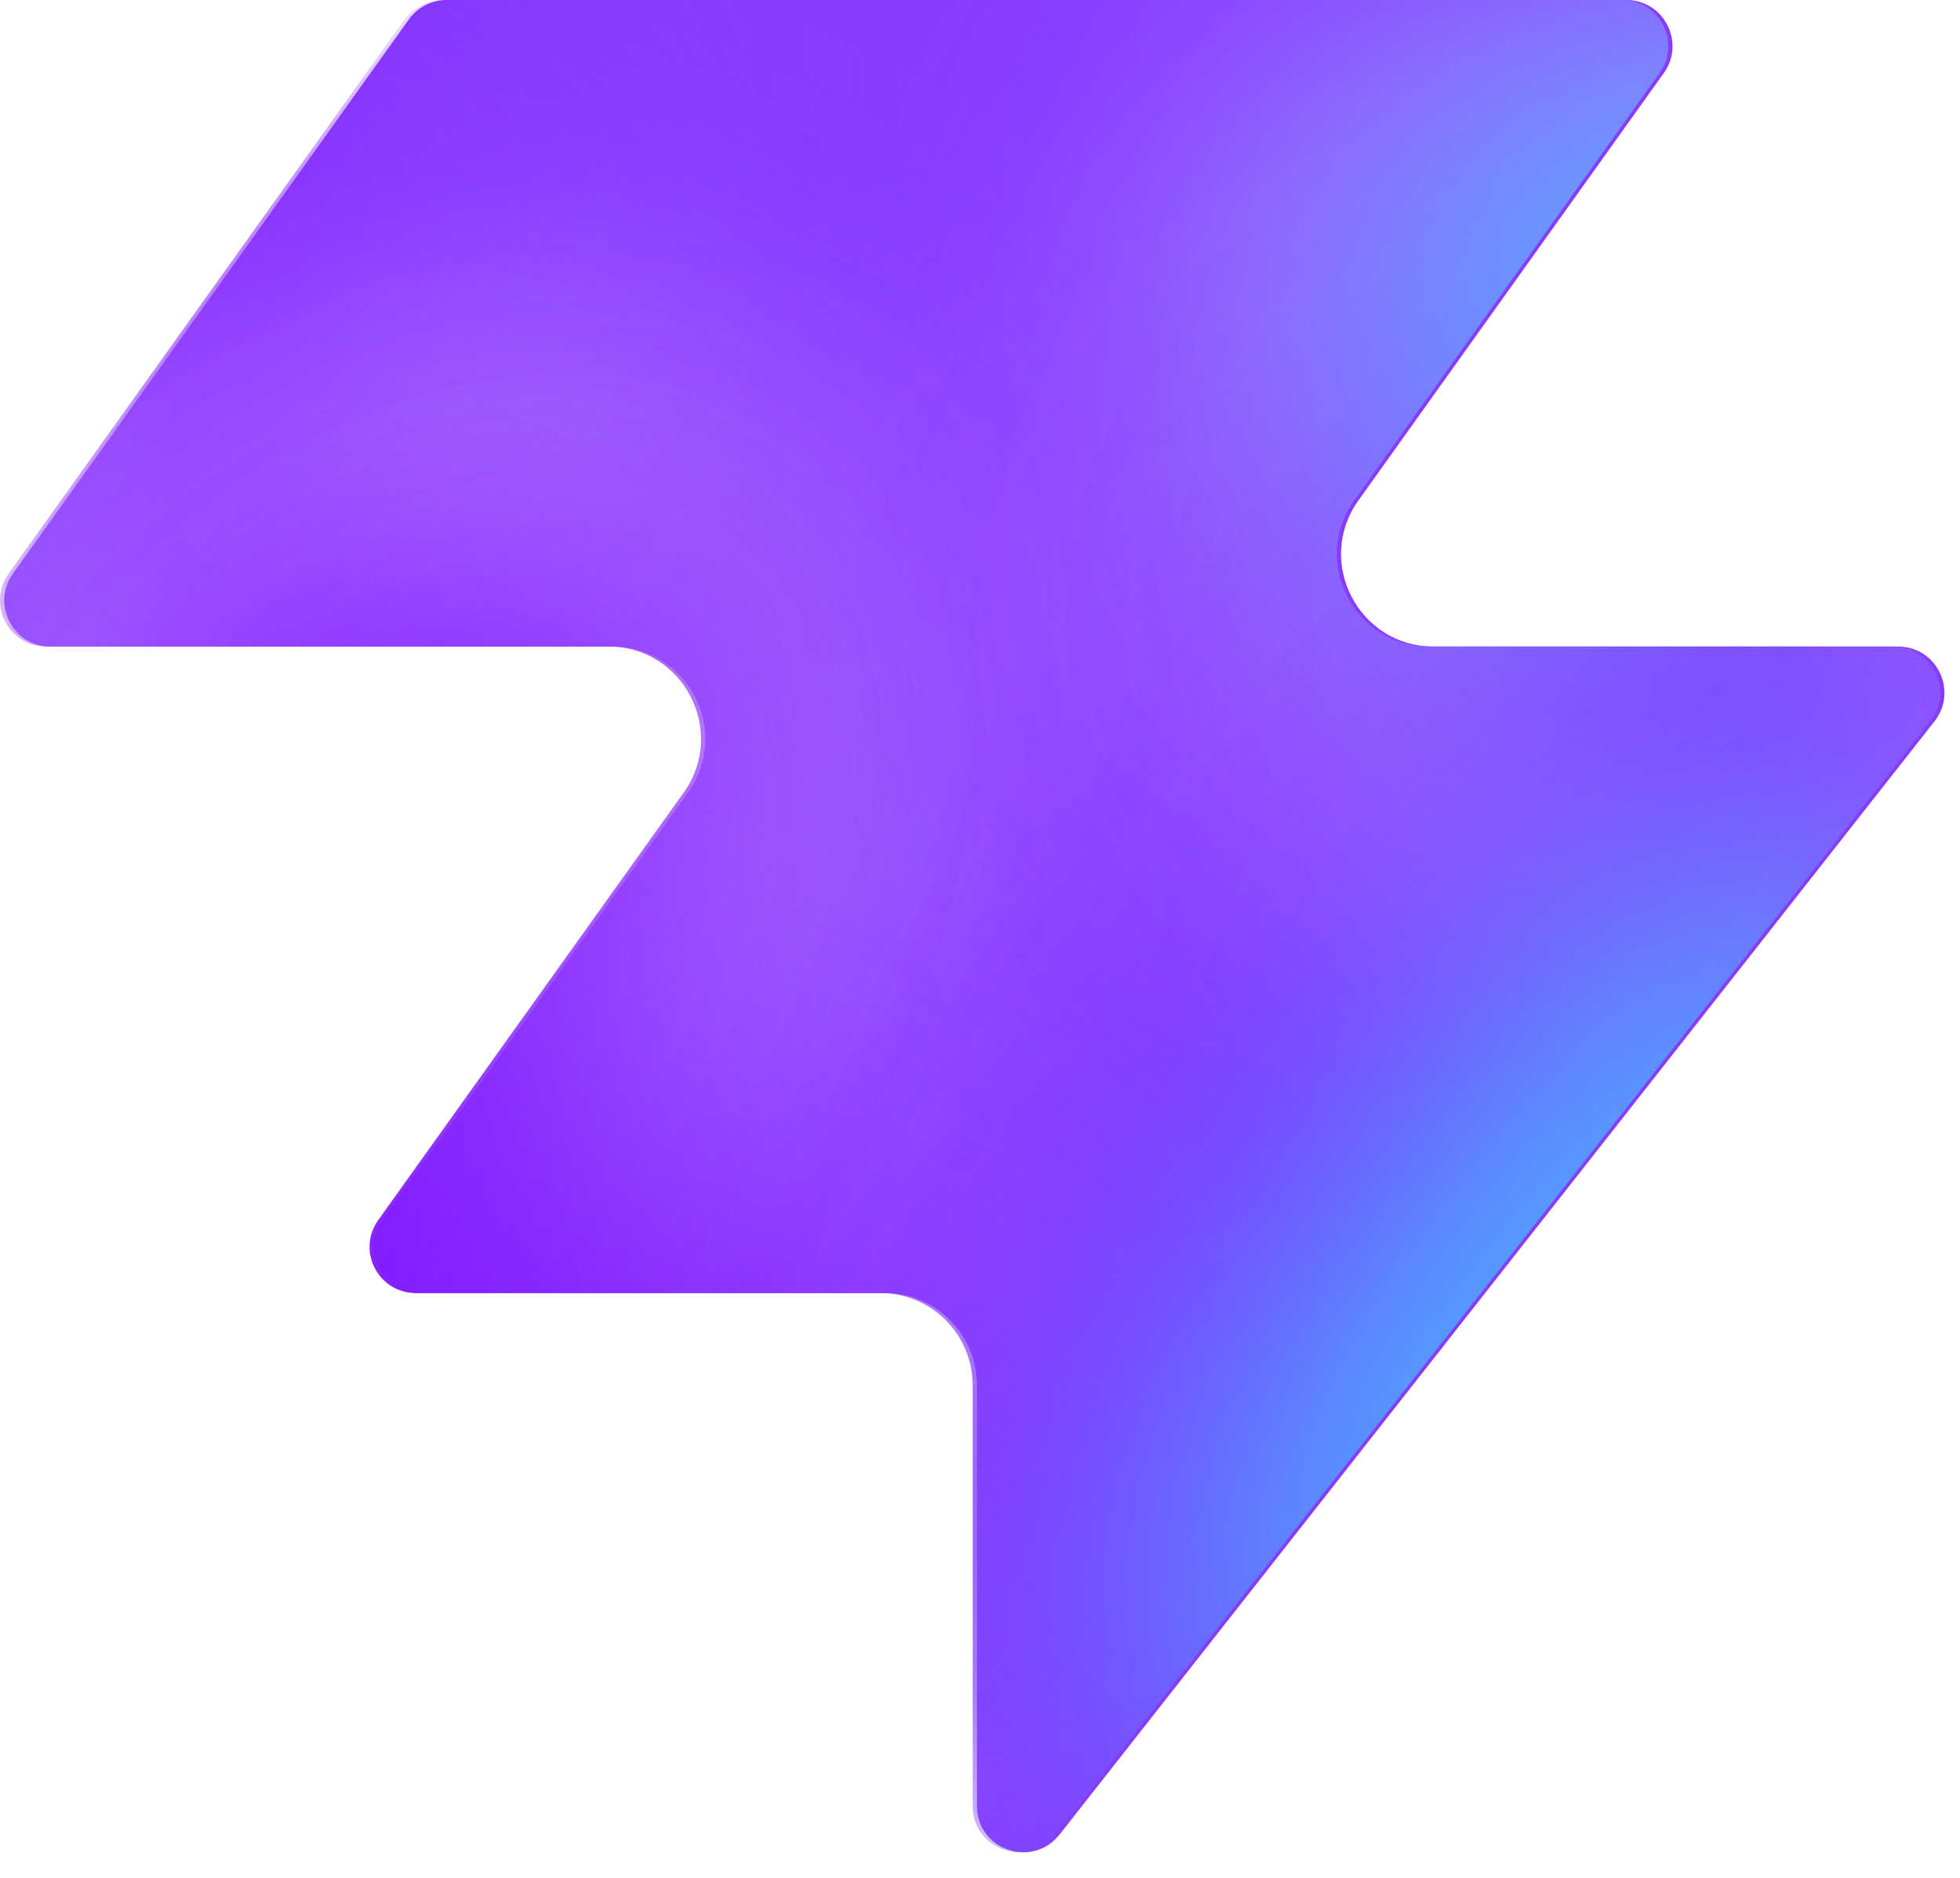
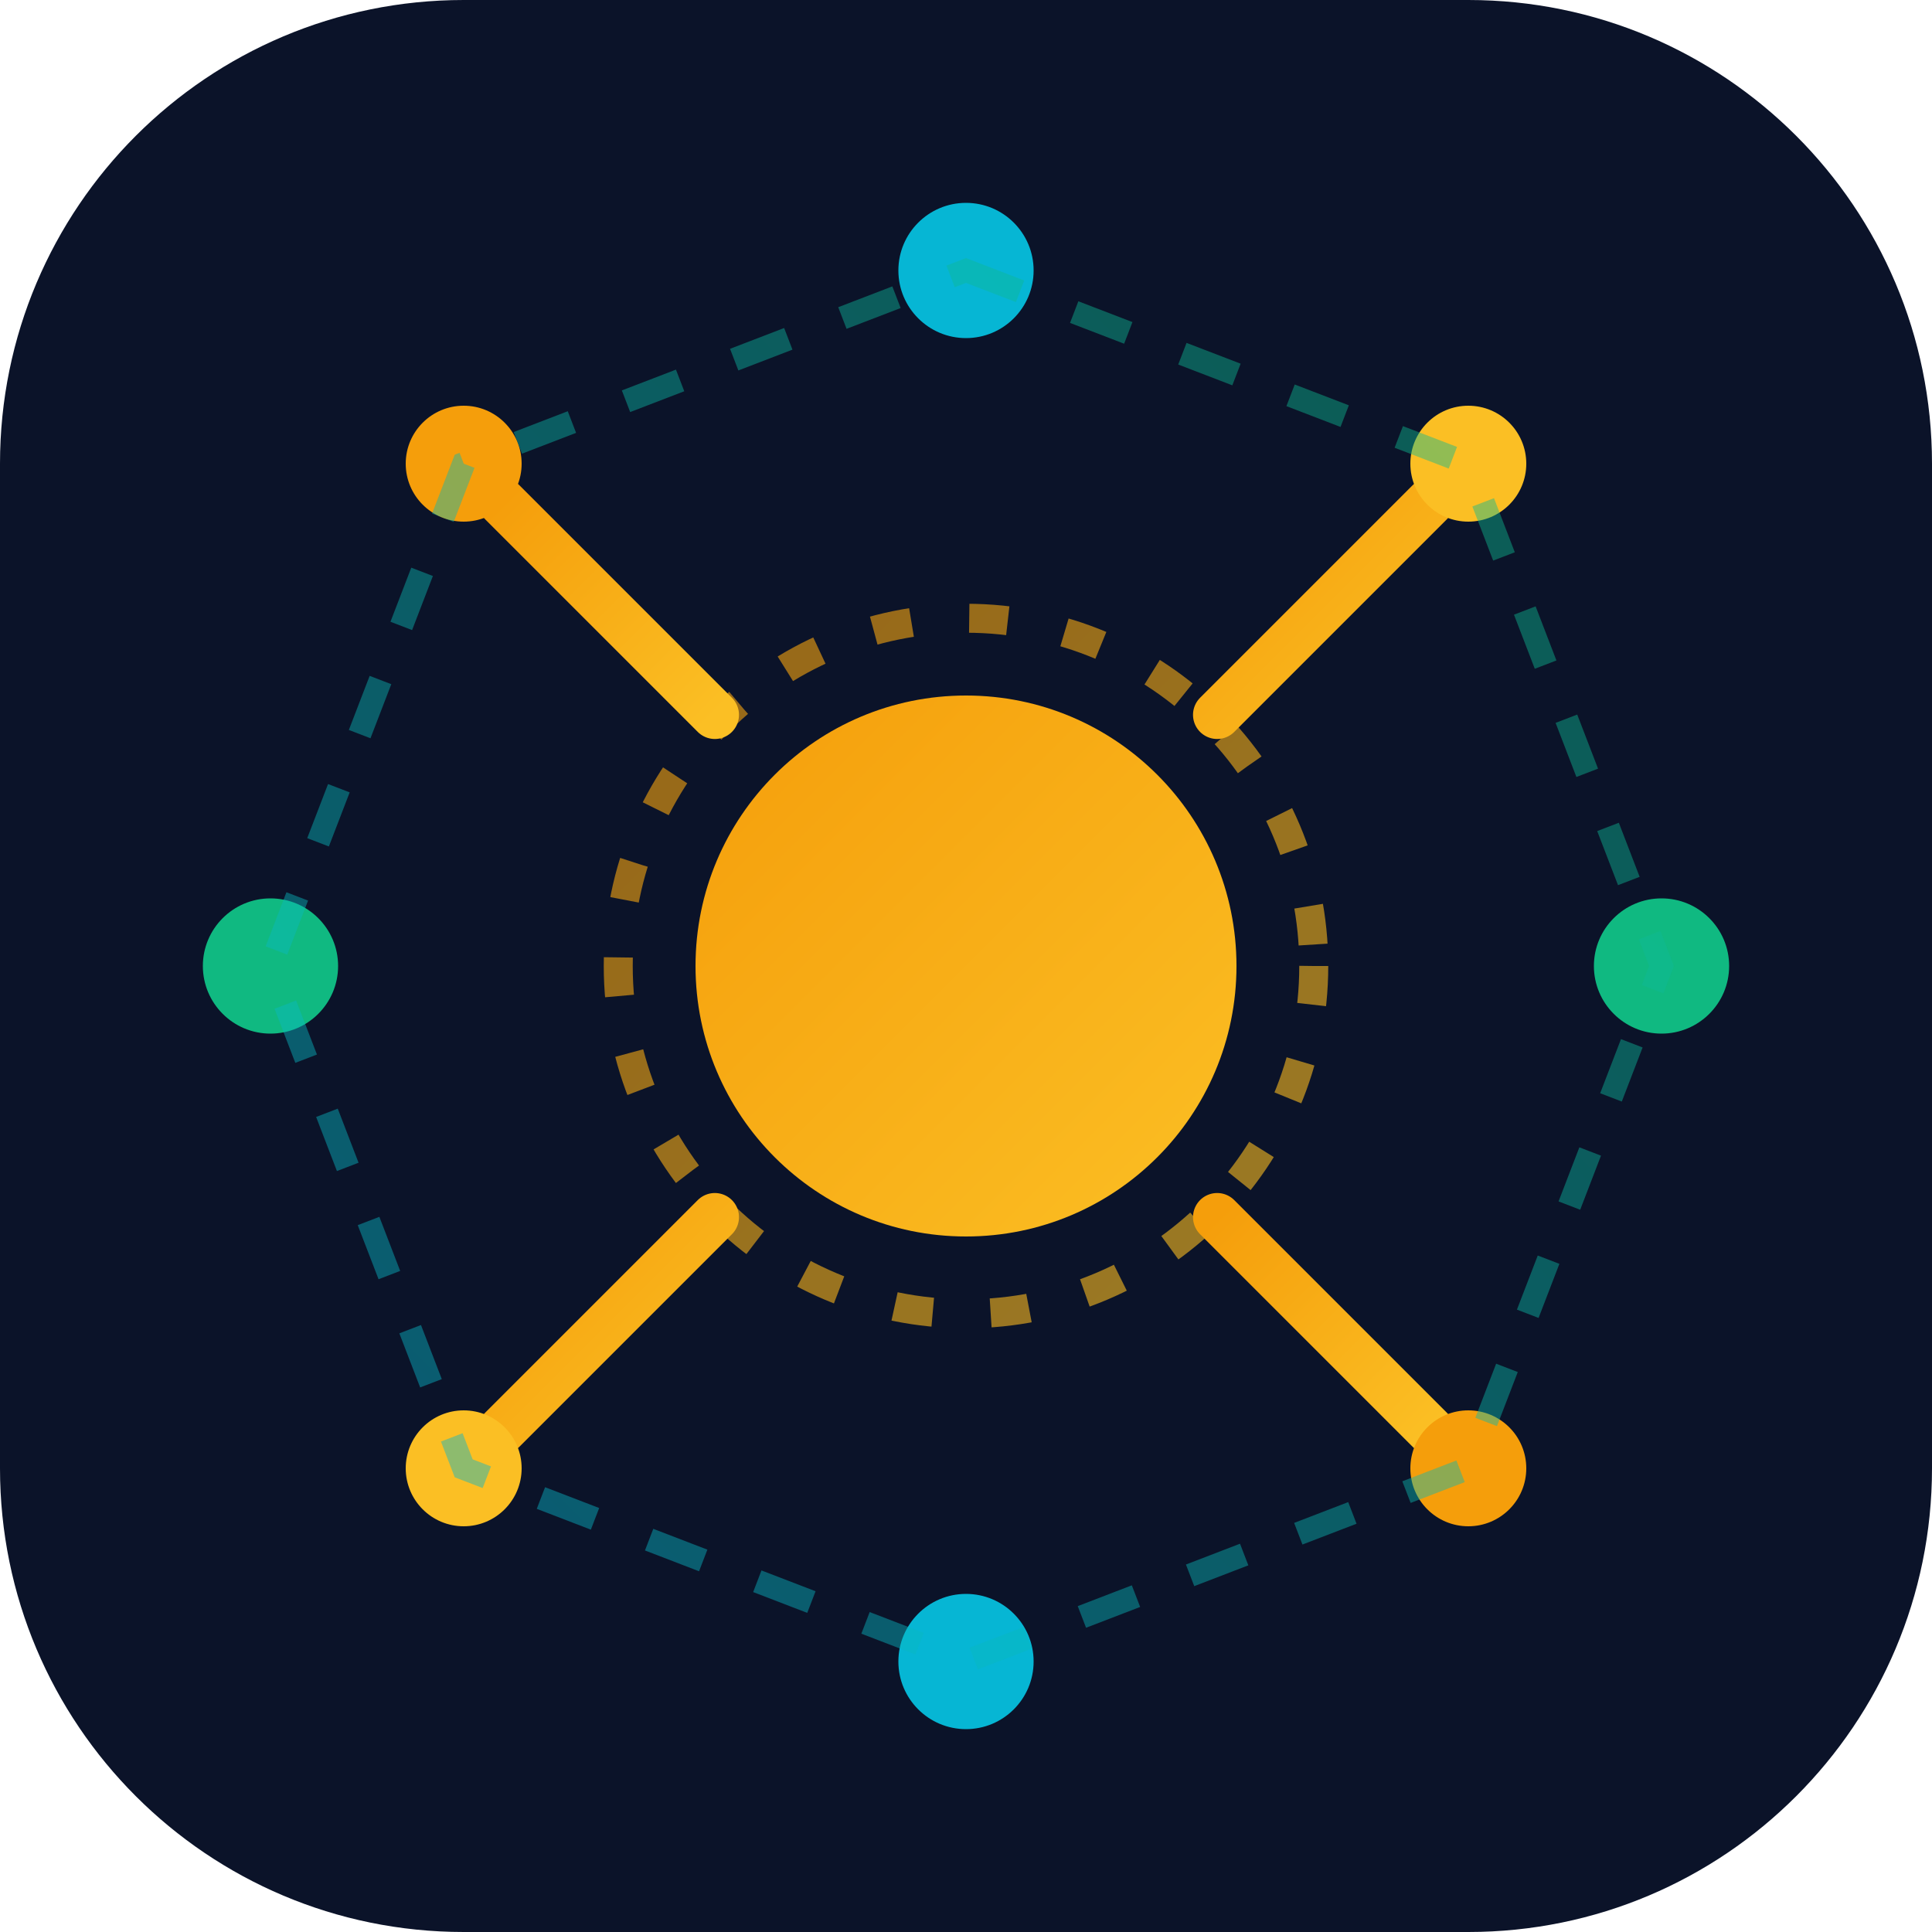
- <svg xmlns="http://www.w3.org/2000/svg" width="48" height="46" fill="none" viewBox="0 0 48 46">
-   <path fill="#863bff" d="M25.946 44.938c-.664.845-2.021.375-2.021-.698V33.937a2.26 2.26 0 0 0-2.262-2.262H10.287c-.92 0-1.456-1.04-.92-1.788l7.48-10.471c1.07-1.497 0-3.578-1.842-3.578H1.237c-.92 0-1.456-1.04-.92-1.788L10.013.474c.214-.297.556-.474.92-.474h28.894c.92 0 1.456 1.04.92 1.788l-7.48 10.471c-1.07 1.498 0 3.579 1.842 3.579h11.377c.943 0 1.473 1.088.89 1.83L25.947 44.94z" style="fill:#863bff;fill:color(display-p3 .525 .23 1);fill-opacity:1" />
-   <mask id="a" width="48" height="46" x="0" y="0" maskUnits="userSpaceOnUse" style="mask-type:alpha">
-     <path fill="#000" d="M25.842 44.938c-.664.844-2.021.375-2.021-.698V33.937a2.26 2.26 0 0 0-2.262-2.262H10.183c-.92 0-1.456-1.04-.92-1.788l7.48-10.471c1.07-1.498 0-3.579-1.842-3.579H1.133c-.92 0-1.456-1.04-.92-1.787L9.91.473c.214-.297.556-.474.92-.474h28.894c.92 0 1.456 1.04.92 1.788l-7.48 10.471c-1.07 1.498 0 3.578 1.842 3.578h11.377c.943 0 1.473 1.088.89 1.832L25.843 44.94z" style="fill:#000;fill-opacity:1" />
-   </mask>
-   <g mask="url(#a)">
-     <g filter="url(#b)">
-       <ellipse cx="5.508" cy="14.704" fill="#ede6ff" rx="5.508" ry="14.704" style="fill:#ede6ff;fill:color(display-p3 .927 .903 1);fill-opacity:1" transform="matrix(.00324 1 1 -.00324 -4.47 31.516)" />
-     </g>
-     <g filter="url(#c)">
-       <ellipse cx="10.399" cy="29.851" fill="#ede6ff" rx="10.399" ry="29.851" style="fill:#ede6ff;fill:color(display-p3 .927 .903 1);fill-opacity:1" transform="matrix(.00324 1 1 -.00324 -39.328 7.883)" />
-     </g>
-     <g filter="url(#d)">
-       <ellipse cx="5.508" cy="30.487" fill="#7e14ff" rx="5.508" ry="30.487" style="fill:#7e14ff;fill:color(display-p3 .492 .077 1);fill-opacity:1" transform="rotate(89.814 -25.913 -14.639)scale(1 -1)" />
-     </g>
-     <g filter="url(#e)">
-       <ellipse cx="5.508" cy="30.599" fill="#7e14ff" rx="5.508" ry="30.599" style="fill:#7e14ff;fill:color(display-p3 .492 .077 1);fill-opacity:1" transform="rotate(89.814 -32.644 -3.334)scale(1 -1)" />
-     </g>
-     <g filter="url(#f)">
-       <ellipse cx="5.508" cy="30.599" fill="#7e14ff" rx="5.508" ry="30.599" style="fill:#7e14ff;fill:color(display-p3 .492 .077 1);fill-opacity:1" transform="matrix(.00324 1 1 -.00324 -34.34 30.47)" />
-     </g>
-     <g filter="url(#g)">
-       <ellipse cx="14.072" cy="22.078" fill="#ede6ff" rx="14.072" ry="22.078" style="fill:#ede6ff;fill:color(display-p3 .927 .903 1);fill-opacity:1" transform="rotate(93.35 24.506 48.493)scale(-1 1)" />
-     </g>
-     <g filter="url(#h)">
-       <ellipse cx="3.47" cy="21.501" fill="#7e14ff" rx="3.47" ry="21.501" style="fill:#7e14ff;fill:color(display-p3 .492 .077 1);fill-opacity:1" transform="rotate(89.009 28.708 47.59)scale(-1 1)" />
-     </g>
-     <g filter="url(#i)">
-       <ellipse cx="3.47" cy="21.501" fill="#7e14ff" rx="3.47" ry="21.501" style="fill:#7e14ff;fill:color(display-p3 .492 .077 1);fill-opacity:1" transform="rotate(89.009 28.708 47.59)scale(-1 1)" />
-     </g>
-     <g filter="url(#j)">
-       <ellipse cx=".387" cy="8.972" fill="#7e14ff" rx="4.407" ry="29.108" style="fill:#7e14ff;fill:color(display-p3 .492 .077 1);fill-opacity:1" transform="rotate(39.51 .387 8.972)" />
-     </g>
-     <g filter="url(#k)">
-       <ellipse cx="47.523" cy="-6.092" fill="#7e14ff" rx="4.407" ry="29.108" style="fill:#7e14ff;fill:color(display-p3 .492 .077 1);fill-opacity:1" transform="rotate(37.892 47.523 -6.092)" />
-     </g>
-     <g filter="url(#l)">
-       <ellipse cx="41.412" cy="6.333" fill="#47bfff" rx="5.971" ry="9.665" style="fill:#47bfff;fill:color(display-p3 .28 .748 1);fill-opacity:1" transform="rotate(37.892 41.412 6.333)" />
-     </g>
-     <g filter="url(#m)">
-       <ellipse cx="-1.879" cy="38.332" fill="#7e14ff" rx="4.407" ry="29.108" style="fill:#7e14ff;fill:color(display-p3 .492 .077 1);fill-opacity:1" transform="rotate(37.892 -1.88 38.332)" />
-     </g>
-     <g filter="url(#n)">
-       <ellipse cx="-1.879" cy="38.332" fill="#7e14ff" rx="4.407" ry="29.108" style="fill:#7e14ff;fill:color(display-p3 .492 .077 1);fill-opacity:1" transform="rotate(37.892 -1.88 38.332)" />
-     </g>
-     <g filter="url(#o)">
-       <ellipse cx="35.651" cy="29.907" fill="#7e14ff" rx="4.407" ry="29.108" style="fill:#7e14ff;fill:color(display-p3 .492 .077 1);fill-opacity:1" transform="rotate(37.892 35.651 29.907)" />
-     </g>
-     <g filter="url(#p)">
-       <ellipse cx="38.418" cy="32.4" fill="#47bfff" rx="5.971" ry="15.297" style="fill:#47bfff;fill:color(display-p3 .28 .748 1);fill-opacity:1" transform="rotate(37.892 38.418 32.4)" />
-     </g>
-   </g>
+ <svg xmlns="http://www.w3.org/2000/svg" viewBox="0 0 100 100" width="100%" height="100%" fill="none">
  <defs>
-     <filter id="b" width="60.045" height="41.654" x="-19.77" y="16.149" color-interpolation-filters="sRGB" filterUnits="userSpaceOnUse">
-       <feFlood flood-opacity="0" result="BackgroundImageFix" />
-       <feBlend in="SourceGraphic" in2="BackgroundImageFix" result="shape" />
-       <feGaussianBlur result="effect1_foregroundBlur_2002_17158" stdDeviation="7.659" />
-     </filter>
-     <filter id="c" width="90.34" height="51.437" x="-54.613" y="-7.533" color-interpolation-filters="sRGB" filterUnits="userSpaceOnUse">
-       <feFlood flood-opacity="0" result="BackgroundImageFix" />
-       <feBlend in="SourceGraphic" in2="BackgroundImageFix" result="shape" />
-       <feGaussianBlur result="effect1_foregroundBlur_2002_17158" stdDeviation="7.659" />
-     </filter>
-     <filter id="d" width="79.355" height="29.4" x="-49.64" y="2.03" color-interpolation-filters="sRGB" filterUnits="userSpaceOnUse">
-       <feFlood flood-opacity="0" result="BackgroundImageFix" />
-       <feBlend in="SourceGraphic" in2="BackgroundImageFix" result="shape" />
-       <feGaussianBlur result="effect1_foregroundBlur_2002_17158" stdDeviation="4.596" />
-     </filter>
-     <filter id="e" width="79.579" height="29.4" x="-45.045" y="20.029" color-interpolation-filters="sRGB" filterUnits="userSpaceOnUse">
-       <feFlood flood-opacity="0" result="BackgroundImageFix" />
-       <feBlend in="SourceGraphic" in2="BackgroundImageFix" result="shape" />
-       <feGaussianBlur result="effect1_foregroundBlur_2002_17158" stdDeviation="4.596" />
-     </filter>
-     <filter id="f" width="79.579" height="29.4" x="-43.513" y="21.178" color-interpolation-filters="sRGB" filterUnits="userSpaceOnUse">
-       <feFlood flood-opacity="0" result="BackgroundImageFix" />
-       <feBlend in="SourceGraphic" in2="BackgroundImageFix" result="shape" />
-       <feGaussianBlur result="effect1_foregroundBlur_2002_17158" stdDeviation="4.596" />
-     </filter>
-     <filter id="g" width="74.749" height="58.852" x="15.756" y="-17.901" color-interpolation-filters="sRGB" filterUnits="userSpaceOnUse">
-       <feFlood flood-opacity="0" result="BackgroundImageFix" />
-       <feBlend in="SourceGraphic" in2="BackgroundImageFix" result="shape" />
-       <feGaussianBlur result="effect1_foregroundBlur_2002_17158" stdDeviation="7.659" />
-     </filter>
-     <filter id="h" width="61.377" height="25.362" x="23.548" y="2.284" color-interpolation-filters="sRGB" filterUnits="userSpaceOnUse">
-       <feFlood flood-opacity="0" result="BackgroundImageFix" />
-       <feBlend in="SourceGraphic" in2="BackgroundImageFix" result="shape" />
-       <feGaussianBlur result="effect1_foregroundBlur_2002_17158" stdDeviation="4.596" />
-     </filter>
-     <filter id="i" width="61.377" height="25.362" x="23.548" y="2.284" color-interpolation-filters="sRGB" filterUnits="userSpaceOnUse">
-       <feFlood flood-opacity="0" result="BackgroundImageFix" />
-       <feBlend in="SourceGraphic" in2="BackgroundImageFix" result="shape" />
-       <feGaussianBlur result="effect1_foregroundBlur_2002_17158" stdDeviation="4.596" />
-     </filter>
-     <filter id="j" width="56.045" height="63.649" x="-27.636" y="-22.853" color-interpolation-filters="sRGB" filterUnits="userSpaceOnUse">
-       <feFlood flood-opacity="0" result="BackgroundImageFix" />
-       <feBlend in="SourceGraphic" in2="BackgroundImageFix" result="shape" />
-       <feGaussianBlur result="effect1_foregroundBlur_2002_17158" stdDeviation="4.596" />
-     </filter>
-     <filter id="k" width="54.814" height="64.646" x="20.116" y="-38.415" color-interpolation-filters="sRGB" filterUnits="userSpaceOnUse">
-       <feFlood flood-opacity="0" result="BackgroundImageFix" />
-       <feBlend in="SourceGraphic" in2="BackgroundImageFix" result="shape" />
-       <feGaussianBlur result="effect1_foregroundBlur_2002_17158" stdDeviation="4.596" />
-     </filter>
-     <filter id="l" width="33.541" height="35.313" x="24.641" y="-11.323" color-interpolation-filters="sRGB" filterUnits="userSpaceOnUse">
-       <feFlood flood-opacity="0" result="BackgroundImageFix" />
-       <feBlend in="SourceGraphic" in2="BackgroundImageFix" result="shape" />
-       <feGaussianBlur result="effect1_foregroundBlur_2002_17158" stdDeviation="4.596" />
-     </filter>
-     <filter id="m" width="54.814" height="64.646" x="-29.286" y="6.009" color-interpolation-filters="sRGB" filterUnits="userSpaceOnUse">
-       <feFlood flood-opacity="0" result="BackgroundImageFix" />
-       <feBlend in="SourceGraphic" in2="BackgroundImageFix" result="shape" />
-       <feGaussianBlur result="effect1_foregroundBlur_2002_17158" stdDeviation="4.596" />
-     </filter>
-     <filter id="n" width="54.814" height="64.646" x="-29.286" y="6.009" color-interpolation-filters="sRGB" filterUnits="userSpaceOnUse">
-       <feFlood flood-opacity="0" result="BackgroundImageFix" />
-       <feBlend in="SourceGraphic" in2="BackgroundImageFix" result="shape" />
-       <feGaussianBlur result="effect1_foregroundBlur_2002_17158" stdDeviation="4.596" />
-     </filter>
-     <filter id="o" width="54.814" height="64.646" x="8.244" y="-2.416" color-interpolation-filters="sRGB" filterUnits="userSpaceOnUse">
-       <feFlood flood-opacity="0" result="BackgroundImageFix" />
-       <feBlend in="SourceGraphic" in2="BackgroundImageFix" result="shape" />
-       <feGaussianBlur result="effect1_foregroundBlur_2002_17158" stdDeviation="4.596" />
-     </filter>
-     <filter id="p" width="39.409" height="43.623" x="18.713" y="10.588" color-interpolation-filters="sRGB" filterUnits="userSpaceOnUse">
-       <feFlood flood-opacity="0" result="BackgroundImageFix" />
-       <feBlend in="SourceGraphic" in2="BackgroundImageFix" result="shape" />
-       <feGaussianBlur result="effect1_foregroundBlur_2002_17158" stdDeviation="4.596" />
-     </filter>
+     <linearGradient id="solarGrad" x1="0%" y1="0%" x2="100%" y2="100%">
+       <stop offset="0%" stop-color="#F59E0B" />
+       <stop offset="100%" stop-color="#FBBF24" />
+     </linearGradient>
+     <linearGradient id="gridGrad" x1="0%" y1="100%" x2="100%" y2="0%">
+       <stop offset="0%" stop-color="#06B6D4" />
+       <stop offset="100%" stop-color="#10B981" />
+     </linearGradient>
  </defs>
+   <rect width="100" height="100" rx="24" fill="#0B1329" />
+   <circle cx="50" cy="50" r="14" fill="url(#solarGrad)" />
+   <circle cx="50" cy="50" r="18" stroke="url(#solarGrad)" stroke-width="1.5" stroke-dasharray="2 3" opacity="0.6" />
+   <line x1="50" y1="32" x2="50" y2="17" stroke="url(#gridGrad)" stroke-width="2.5" stroke-linecap="round" />
+   <circle cx="50" cy="14" r="3.5" fill="#06B6D4" />
+   <line x1="63" y1="37" x2="74" y2="26" stroke="url(#solarGrad)" stroke-width="2.5" stroke-linecap="round" />
+   <circle cx="76" cy="24" r="3" fill="#FBBF24" />
+   <line x1="68" y1="50" x2="83" y2="50" stroke="url(#gridGrad)" stroke-width="2.5" stroke-linecap="round" />
+   <circle cx="86" cy="50" r="3.5" fill="#10B981" />
+   <line x1="63" y1="63" x2="74" y2="74" stroke="url(#solarGrad)" stroke-width="2.5" stroke-linecap="round" />
+   <circle cx="76" cy="76" r="3" fill="#F59E0B" />
+   <line x1="50" y1="68" x2="50" y2="83" stroke="url(#gridGrad)" stroke-width="2.5" stroke-linecap="round" />
+   <circle cx="50" cy="86" r="3.5" fill="#06B6D4" />
+   <line x1="37" y1="63" x2="26" y2="74" stroke="url(#solarGrad)" stroke-width="2.5" stroke-linecap="round" />
+   <circle cx="24" cy="76" r="3" fill="#FBBF24" />
+   <line x1="32" y1="50" x2="17" y2="50" stroke="url(#gridGrad)" stroke-width="2.5" stroke-linecap="round" />
+   <circle cx="14" cy="50" r="3.5" fill="#10B981" />
+   <line x1="37" y1="37" x2="26" y2="26" stroke="url(#solarGrad)" stroke-width="2.5" stroke-linecap="round" />
+   <circle cx="24" cy="24" r="3" fill="#F59E0B" />
+   <path d="M 50 14 L 76 24 L 86 50 L 76 76 L 50 86 L 24 76 L 14 50 L 24 24 Z" stroke="url(#gridGrad)" stroke-width="1.2" stroke-dasharray="3 3" opacity="0.45" fill="none" />
</svg>
